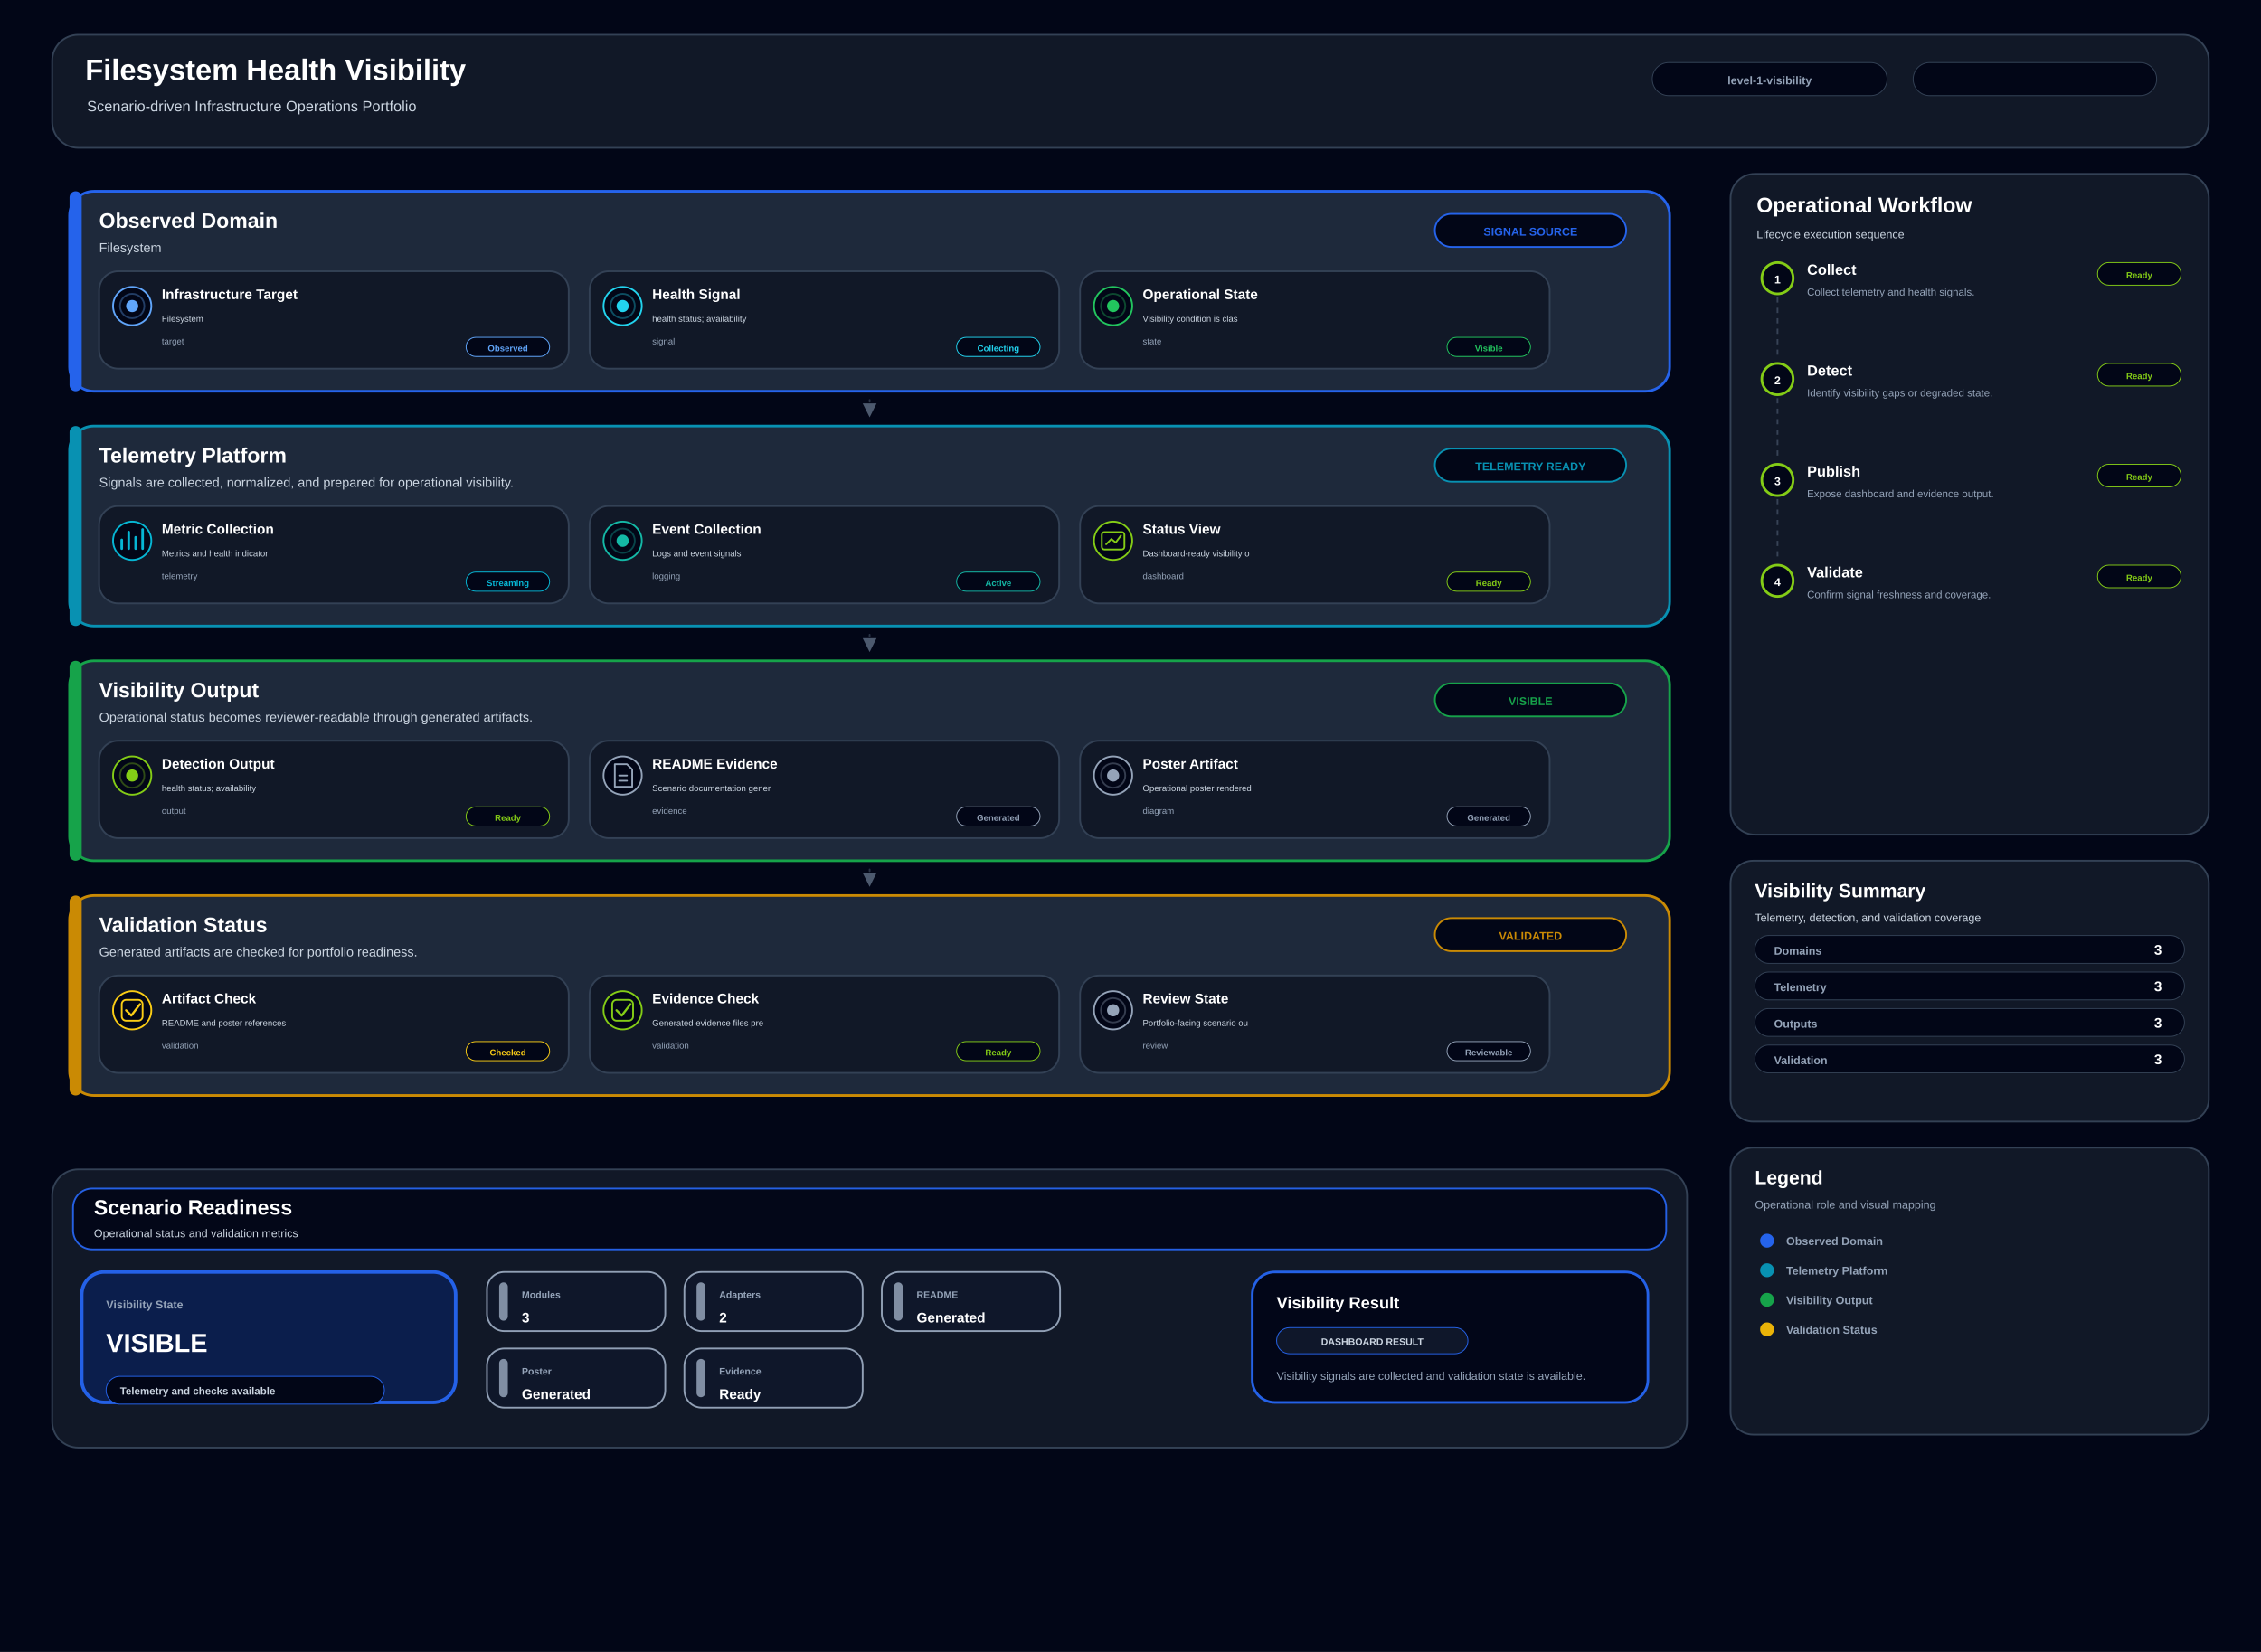
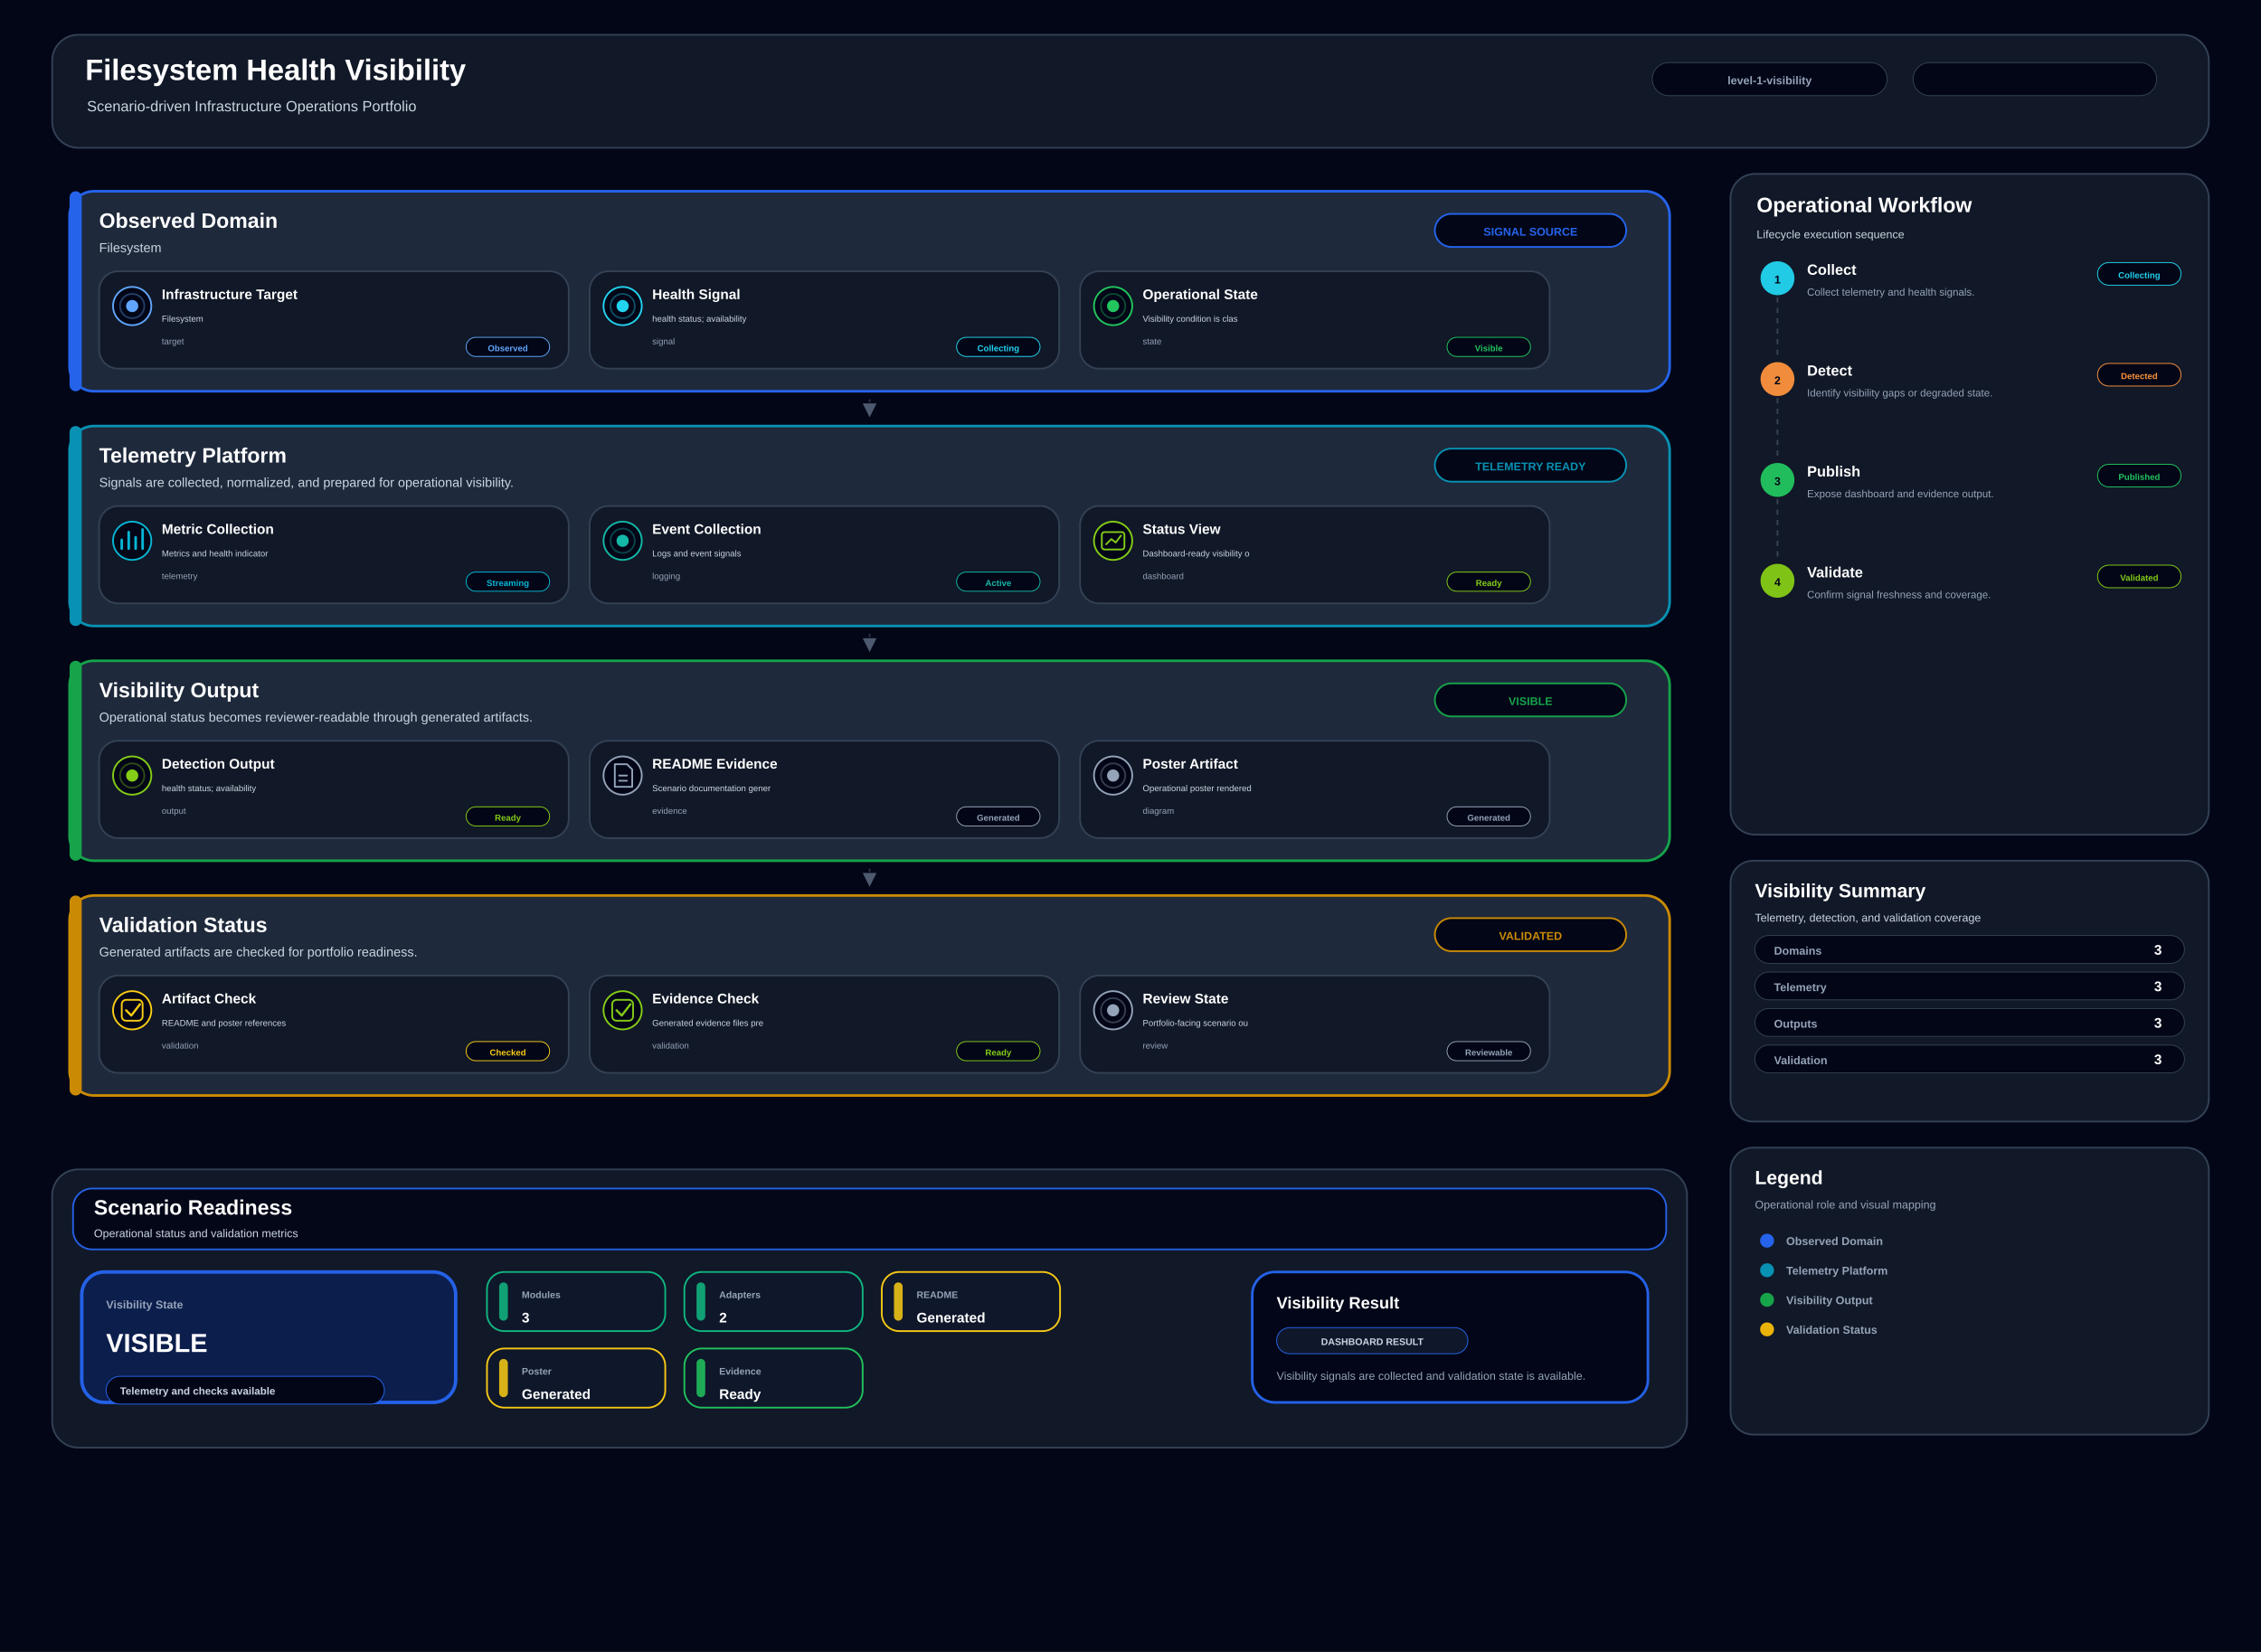
<svg xmlns="http://www.w3.org/2000/svg" width="2600" height="1900" viewBox="0 0 2600 1900" font-family="Arial, Helvetica, sans-serif">
  <style>text { font-family: Arial, Helvetica, sans-serif; letter-spacing: normal; word-spacing: normal; text-rendering: optimizeLegibility; font-kerning: normal; }</style>
  <style>text { font-family: Arial, Helvetica, sans-serif; letter-spacing: normal; word-spacing: normal; text-rendering: optimizeLegibility; font-kerning: normal; }</style>
  <rect width="2600" height="1900" fill="#020617" />
  <rect x="60" y="40" width="2480" height="130" rx="30" fill="#111827" stroke="#334155" stroke-width="2" />
  <text x="98" y="92" fill="#ffffff" font-size="34" font-weight="bold">Filesystem Health Visibility</text>
  <text x="100" y="128" fill="#cbd5e1" font-size="17">Scenario-driven Infrastructure Operations Portfolio</text>
  <rect x="1900" y="72" width="270" height="38" rx="19" fill="#020617" stroke="#334155" stroke-width="1" />
  <text x="2035" y="97" fill="#94a3b8" font-size="13" text-anchor="middle" font-weight="bold">level-1-visibility</text>
  <rect x="2200" y="72" width="280" height="38" rx="19" fill="#020617" stroke="#334155" stroke-width="1" />
  <text x="2340" y="97" fill="#94a3b8" font-size="13" text-anchor="middle" font-weight="bold" />
  <rect x="80" y="220" width="1840" height="230" rx="28" fill="#1e293b" stroke="#2563eb" stroke-width="3" />
  <rect x="80" y="220" width="14" height="230" rx="7" fill="#2563eb" />
  <text x="114" y="262" fill="#ffffff" font-size="24" font-weight="bold">Observed Domain</text>
  <text x="114" y="290" fill="#cbd5e1" font-size="15">Filesystem</text>
  <rect x="1650" y="246" width="220" height="38" rx="19" fill="#020617" stroke="#2563eb" stroke-width="2" />
  <text x="1760" y="271" fill="#2563eb" font-size="13" text-anchor="middle" font-weight="bold">SIGNAL SOURCE</text>
  <rect x="114" y="312" width="540" height="112" rx="22" fill="#111827" stroke="#334155" stroke-width="2" />
  <circle cx="152" cy="352" r="22" fill="#020617" stroke="#60a5fa" stroke-width="2" />
  <circle cx="152" cy="352" r="7" fill="#60a5fa" />
  <circle cx="152" cy="352" r="14" fill="none" stroke="#60a5fa" stroke-width="2" opacity="0.35" />
  <text x="186" y="344" fill="#ffffff" font-size="16" font-weight="bold">Infrastructure Target</text>
  <text x="186" y="370" fill="#cbd5e1" font-size="10">Filesystem</text>
  <text x="186" y="396" fill="#94a3b8" font-size="10">target</text>
  <rect x="536" y="388" width="96" height="22" rx="11" fill="#020617" stroke="#60a5fa" stroke-width="1" />
  <text x="584" y="404" fill="#60a5fa" font-size="10" text-anchor="middle" font-weight="bold">Observed</text>
  <rect x="678" y="312" width="540" height="112" rx="22" fill="#111827" stroke="#334155" stroke-width="2" />
  <circle cx="716" cy="352" r="22" fill="#020617" stroke="#22d3ee" stroke-width="2" />
  <circle cx="716" cy="352" r="7" fill="#22d3ee" />
  <circle cx="716" cy="352" r="14" fill="none" stroke="#22d3ee" stroke-width="2" opacity="0.35" />
  <text x="750" y="344" fill="#ffffff" font-size="16" font-weight="bold">Health Signal</text>
  <text x="750" y="370" fill="#cbd5e1" font-size="10">health status; availability </text>
  <text x="750" y="396" fill="#94a3b8" font-size="10">signal</text>
  <rect x="1100" y="388" width="96" height="22" rx="11" fill="#020617" stroke="#22d3ee" stroke-width="1" />
  <text x="1148" y="404" fill="#22d3ee" font-size="10" text-anchor="middle" font-weight="bold">Collecting</text>
  <rect x="1242" y="312" width="540" height="112" rx="22" fill="#111827" stroke="#334155" stroke-width="2" />
  <circle cx="1280" cy="352" r="22" fill="#020617" stroke="#22c55e" stroke-width="2" />
  <circle cx="1280" cy="352" r="7" fill="#22c55e" />
  <circle cx="1280" cy="352" r="14" fill="none" stroke="#22c55e" stroke-width="2" opacity="0.35" />
  <text x="1314" y="344" fill="#ffffff" font-size="16" font-weight="bold">Operational State</text>
  <text x="1314" y="370" fill="#cbd5e1" font-size="10">Visibility condition is clas</text>
  <text x="1314" y="396" fill="#94a3b8" font-size="10">state</text>
  <rect x="1664" y="388" width="96" height="22" rx="11" fill="#020617" stroke="#22c55e" stroke-width="1" />
  <text x="1712" y="404" fill="#22c55e" font-size="10" text-anchor="middle" font-weight="bold">Visible</text>
  <rect x="80" y="490" width="1840" height="230" rx="28" fill="#1e293b" stroke="#0891b2" stroke-width="3" />
  <rect x="80" y="490" width="14" height="230" rx="7" fill="#0891b2" />
  <text x="114" y="532" fill="#ffffff" font-size="24" font-weight="bold">Telemetry Platform</text>
  <text x="114" y="560" fill="#cbd5e1" font-size="15">Signals are collected, normalized, and prepared for operational visibility.</text>
  <rect x="1650" y="516" width="220" height="38" rx="19" fill="#020617" stroke="#0891b2" stroke-width="2" />
  <text x="1760" y="541" fill="#0891b2" font-size="13" text-anchor="middle" font-weight="bold">TELEMETRY READY</text>
  <rect x="114" y="582" width="540" height="112" rx="22" fill="#111827" stroke="#334155" stroke-width="2" />
  <circle cx="152" cy="622" r="22" fill="#020617" stroke="#06b6d4" stroke-width="2" />
  <line x1="140" y1="631" x2="140" y2="621" stroke="#06b6d4" stroke-width="3" stroke-linecap="round" />
  <line x1="148" y1="631" x2="148" y2="612" stroke="#06b6d4" stroke-width="3" stroke-linecap="round" />
  <line x1="156" y1="631" x2="156" y2="618" stroke="#06b6d4" stroke-width="3" stroke-linecap="round" />
  <line x1="164" y1="631" x2="164" y2="609" stroke="#06b6d4" stroke-width="3" stroke-linecap="round" />
  <text x="186" y="614" fill="#ffffff" font-size="16" font-weight="bold">Metric Collection</text>
  <text x="186" y="640" fill="#cbd5e1" font-size="10">Metrics and health indicator</text>
  <text x="186" y="666" fill="#94a3b8" font-size="10">telemetry</text>
  <rect x="536" y="658" width="96" height="22" rx="11" fill="#020617" stroke="#06b6d4" stroke-width="1" />
  <text x="584" y="674" fill="#06b6d4" font-size="10" text-anchor="middle" font-weight="bold">Streaming</text>
  <rect x="678" y="582" width="540" height="112" rx="22" fill="#111827" stroke="#334155" stroke-width="2" />
  <circle cx="716" cy="622" r="22" fill="#020617" stroke="#14b8a6" stroke-width="2" />
  <circle cx="716" cy="622" r="7" fill="#14b8a6" />
  <circle cx="716" cy="622" r="14" fill="none" stroke="#14b8a6" stroke-width="2" opacity="0.35" />
  <text x="750" y="614" fill="#ffffff" font-size="16" font-weight="bold">Event Collection</text>
  <text x="750" y="640" fill="#cbd5e1" font-size="10">Logs and event signals</text>
  <text x="750" y="666" fill="#94a3b8" font-size="10">logging</text>
  <rect x="1100" y="658" width="96" height="22" rx="11" fill="#020617" stroke="#14b8a6" stroke-width="1" />
  <text x="1148" y="674" fill="#14b8a6" font-size="10" text-anchor="middle" font-weight="bold">Active</text>
  <rect x="1242" y="582" width="540" height="112" rx="22" fill="#111827" stroke="#334155" stroke-width="2" />
  <circle cx="1280" cy="622" r="22" fill="#020617" stroke="#84cc16" stroke-width="2" />
  <rect x="1267" y="612" width="26" height="20" rx="3" fill="none" stroke="#84cc16" stroke-width="2" />
  <polyline points="1272,626 1278,620 1283,624 1289,616" fill="none" stroke="#84cc16" stroke-width="2" stroke-linecap="round" stroke-linejoin="round" />
  <text x="1314" y="614" fill="#ffffff" font-size="16" font-weight="bold">Status View</text>
  <text x="1314" y="640" fill="#cbd5e1" font-size="10">Dashboard-ready visibility o</text>
  <text x="1314" y="666" fill="#94a3b8" font-size="10">dashboard</text>
  <rect x="1664" y="658" width="96" height="22" rx="11" fill="#020617" stroke="#84cc16" stroke-width="1" />
  <text x="1712" y="674" fill="#84cc16" font-size="10" text-anchor="middle" font-weight="bold">Ready</text>
  <rect x="80" y="760" width="1840" height="230" rx="28" fill="#1e293b" stroke="#16a34a" stroke-width="3" />
  <rect x="80" y="760" width="14" height="230" rx="7" fill="#16a34a" />
  <text x="114" y="802" fill="#ffffff" font-size="24" font-weight="bold">Visibility Output</text>
  <text x="114" y="830" fill="#cbd5e1" font-size="15">Operational status becomes reviewer-readable through generated artifacts.</text>
  <rect x="1650" y="786" width="220" height="38" rx="19" fill="#020617" stroke="#16a34a" stroke-width="2" />
  <text x="1760" y="811" fill="#16a34a" font-size="13" text-anchor="middle" font-weight="bold">VISIBLE</text>
  <rect x="114" y="852" width="540" height="112" rx="22" fill="#111827" stroke="#334155" stroke-width="2" />
  <circle cx="152" cy="892" r="22" fill="#020617" stroke="#84cc16" stroke-width="2" />
  <circle cx="152" cy="892" r="7" fill="#84cc16" />
  <circle cx="152" cy="892" r="14" fill="none" stroke="#84cc16" stroke-width="2" opacity="0.35" />
  <text x="186" y="884" fill="#ffffff" font-size="16" font-weight="bold">Detection Output</text>
  <text x="186" y="910" fill="#cbd5e1" font-size="10">health status; availability </text>
  <text x="186" y="936" fill="#94a3b8" font-size="10">output</text>
  <rect x="536" y="928" width="96" height="22" rx="11" fill="#020617" stroke="#84cc16" stroke-width="1" />
  <text x="584" y="944" fill="#84cc16" font-size="10" text-anchor="middle" font-weight="bold">Ready</text>
  <rect x="678" y="852" width="540" height="112" rx="22" fill="#111827" stroke="#334155" stroke-width="2" />
  <circle cx="716" cy="892" r="22" fill="#020617" stroke="#94a3b8" stroke-width="2" />
  <polygon points="707,879 721,879 727,885 727,905 707,905" fill="none" stroke="#94a3b8" stroke-width="2" stroke-linejoin="round" />
  <line x1="712" y1="892" x2="721" y2="892" stroke="#94a3b8" stroke-width="2" stroke-linecap="round" />
  <line x1="712" y1="898" x2="721" y2="898" stroke="#94a3b8" stroke-width="2" stroke-linecap="round" />
  <text x="750" y="884" fill="#ffffff" font-size="16" font-weight="bold">README Evidence</text>
  <text x="750" y="910" fill="#cbd5e1" font-size="10">Scenario documentation gener</text>
  <text x="750" y="936" fill="#94a3b8" font-size="10">evidence</text>
  <rect x="1100" y="928" width="96" height="22" rx="11" fill="#020617" stroke="#94a3b8" stroke-width="1" />
  <text x="1148" y="944" fill="#94a3b8" font-size="10" text-anchor="middle" font-weight="bold">Generated</text>
  <rect x="1242" y="852" width="540" height="112" rx="22" fill="#111827" stroke="#334155" stroke-width="2" />
  <circle cx="1280" cy="892" r="22" fill="#020617" stroke="#94a3b8" stroke-width="2" />
  <circle cx="1280" cy="892" r="7" fill="#94a3b8" />
  <circle cx="1280" cy="892" r="14" fill="none" stroke="#94a3b8" stroke-width="2" opacity="0.35" />
  <text x="1314" y="884" fill="#ffffff" font-size="16" font-weight="bold">Poster Artifact</text>
  <text x="1314" y="910" fill="#cbd5e1" font-size="10">Operational poster rendered</text>
  <text x="1314" y="936" fill="#94a3b8" font-size="10">diagram</text>
  <rect x="1664" y="928" width="96" height="22" rx="11" fill="#020617" stroke="#94a3b8" stroke-width="1" />
  <text x="1712" y="944" fill="#94a3b8" font-size="10" text-anchor="middle" font-weight="bold">Generated</text>
  <rect x="80" y="1030" width="1840" height="230" rx="28" fill="#1e293b" stroke="#ca8a04" stroke-width="3" />
  <rect x="80" y="1030" width="14" height="230" rx="7" fill="#ca8a04" />
  <text x="114" y="1072" fill="#ffffff" font-size="24" font-weight="bold">Validation Status</text>
  <text x="114" y="1100" fill="#cbd5e1" font-size="15">Generated artifacts are checked for portfolio readiness.</text>
  <rect x="1650" y="1056" width="220" height="38" rx="19" fill="#020617" stroke="#ca8a04" stroke-width="2" />
  <text x="1760" y="1081" fill="#ca8a04" font-size="13" text-anchor="middle" font-weight="bold">VALIDATED</text>
  <rect x="114" y="1122" width="540" height="112" rx="22" fill="#111827" stroke="#334155" stroke-width="2" />
  <circle cx="152" cy="1162" r="22" fill="#020617" stroke="#facc15" stroke-width="2" />
  <rect x="140" y="1150" width="24" height="24" rx="5" fill="none" stroke="#facc15" stroke-width="2" />
  <polyline points="145,1162 151,1168 161,1155" fill="none" stroke="#facc15" stroke-width="2.5" stroke-linecap="round" stroke-linejoin="round" />
  <text x="186" y="1154" fill="#ffffff" font-size="16" font-weight="bold">Artifact Check</text>
  <text x="186" y="1180" fill="#cbd5e1" font-size="10">README and poster references</text>
  <text x="186" y="1206" fill="#94a3b8" font-size="10">validation</text>
  <rect x="536" y="1198" width="96" height="22" rx="11" fill="#020617" stroke="#facc15" stroke-width="1" />
  <text x="584" y="1214" fill="#facc15" font-size="10" text-anchor="middle" font-weight="bold">Checked</text>
  <rect x="678" y="1122" width="540" height="112" rx="22" fill="#111827" stroke="#334155" stroke-width="2" />
  <circle cx="716" cy="1162" r="22" fill="#020617" stroke="#84cc16" stroke-width="2" />
  <rect x="704" y="1150" width="24" height="24" rx="5" fill="none" stroke="#84cc16" stroke-width="2" />
  <polyline points="709,1162 715,1168 725,1155" fill="none" stroke="#84cc16" stroke-width="2.5" stroke-linecap="round" stroke-linejoin="round" />
  <text x="750" y="1154" fill="#ffffff" font-size="16" font-weight="bold">Evidence Check</text>
  <text x="750" y="1180" fill="#cbd5e1" font-size="10">Generated evidence files pre</text>
  <text x="750" y="1206" fill="#94a3b8" font-size="10">validation</text>
  <rect x="1100" y="1198" width="96" height="22" rx="11" fill="#020617" stroke="#84cc16" stroke-width="1" />
  <text x="1148" y="1214" fill="#84cc16" font-size="10" text-anchor="middle" font-weight="bold">Ready</text>
  <rect x="1242" y="1122" width="540" height="112" rx="22" fill="#111827" stroke="#334155" stroke-width="2" />
  <circle cx="1280" cy="1162" r="22" fill="#020617" stroke="#94a3b8" stroke-width="2" />
  <circle cx="1280" cy="1162" r="7" fill="#94a3b8" />
  <circle cx="1280" cy="1162" r="14" fill="none" stroke="#94a3b8" stroke-width="2" opacity="0.35" />
  <text x="1314" y="1154" fill="#ffffff" font-size="16" font-weight="bold">Review State</text>
  <text x="1314" y="1180" fill="#cbd5e1" font-size="10">Portfolio-facing scenario ou</text>
  <text x="1314" y="1206" fill="#94a3b8" font-size="10">review</text>
  <rect x="1664" y="1198" width="96" height="22" rx="11" fill="#020617" stroke="#94a3b8" stroke-width="1" />
  <text x="1712" y="1214" fill="#94a3b8" font-size="10" text-anchor="middle" font-weight="bold">Reviewable</text>
  <line x1="1000.0" y1="460" x2="1000.0" y2="462" stroke="#475569" stroke-width="2" stroke-linecap="round" stroke-dasharray="8 8" opacity="0.55" />
  <polygon points="992.0,464 1008.0,464 1000.0,480" fill="#64748b" opacity="0.75" />
  <line x1="1000.0" y1="730" x2="1000.0" y2="732" stroke="#475569" stroke-width="2" stroke-linecap="round" stroke-dasharray="8 8" opacity="0.55" />
  <polygon points="992.0,734 1008.0,734 1000.0,750" fill="#64748b" opacity="0.75" />
  <line x1="1000.0" y1="1000" x2="1000.0" y2="1002" stroke="#475569" stroke-width="2" stroke-linecap="round" stroke-dasharray="8 8" opacity="0.55" />
  <polygon points="992.0,1004 1008.0,1004 1000.0,1020" fill="#64748b" opacity="0.75" />
  <rect x="1990" y="200" width="550" height="760" rx="28" fill="#111827" stroke="#334155" stroke-width="2" />
  <text x="2020" y="244" fill="#ffffff" font-size="24" font-weight="bold">Operational Workflow</text>
  <text x="2020" y="274" fill="#cbd5e1" font-size="13">Lifecycle execution sequence</text>
-   <circle cx="2044" cy="320" r="18" fill="#020617" stroke="#84cc16" stroke-width="3" />
-   <text x="2044" y="326" fill="#ffffff" font-size="13" text-anchor="middle" font-weight="bold">1</text>
+   <circle cx="2044" cy="320" r="18" fill="#22d3ee" stroke="#22d3ee" stroke-width="3" opacity="0.95" />
+   <text x="2044" y="326" fill="#020617" font-size="13" text-anchor="middle" font-weight="bold">1</text>
  <text x="2078" y="316" fill="#ffffff" font-size="17" font-weight="bold">Collect</text>
  <text x="2078" y="340" fill="#94a3b8" font-size="12">Collect telemetry and health signals.</text>
-   <rect x="2412" y="302" width="96" height="26" rx="13" fill="#020617" stroke="#84cc16" stroke-width="1" />
-   <text x="2460" y="320" fill="#84cc16" font-size="10" text-anchor="middle" font-weight="bold">Ready</text>
+   <rect x="2412" y="302" width="96" height="26" rx="13" fill="#020617" stroke="#22d3ee" stroke-width="1" />
+   <text x="2460" y="320" fill="#22d3ee" font-size="10" text-anchor="middle" font-weight="bold">Collecting</text>
  <line x1="2044" y1="342" x2="2044" y2="412" stroke="#475569" stroke-width="2" stroke-dasharray="6 6" opacity="0.7" />
-   <circle cx="2044" cy="436" r="18" fill="#020617" stroke="#84cc16" stroke-width="3" />
-   <text x="2044" y="442" fill="#ffffff" font-size="13" text-anchor="middle" font-weight="bold">2</text>
+   <circle cx="2044" cy="436" r="18" fill="#fb923c" stroke="#fb923c" stroke-width="3" opacity="0.95" />
+   <text x="2044" y="442" fill="#020617" font-size="13" text-anchor="middle" font-weight="bold">2</text>
  <text x="2078" y="432" fill="#ffffff" font-size="17" font-weight="bold">Detect</text>
  <text x="2078" y="456" fill="#94a3b8" font-size="12">Identify visibility gaps or degraded state.</text>
-   <rect x="2412" y="418" width="96" height="26" rx="13" fill="#020617" stroke="#84cc16" stroke-width="1" />
-   <text x="2460" y="436" fill="#84cc16" font-size="10" text-anchor="middle" font-weight="bold">Ready</text>
+   <rect x="2412" y="418" width="96" height="26" rx="13" fill="#020617" stroke="#fb923c" stroke-width="1" />
+   <text x="2460" y="436" fill="#fb923c" font-size="10" text-anchor="middle" font-weight="bold">Detected</text>
  <line x1="2044" y1="458" x2="2044" y2="528" stroke="#475569" stroke-width="2" stroke-dasharray="6 6" opacity="0.7" />
-   <circle cx="2044" cy="552" r="18" fill="#020617" stroke="#84cc16" stroke-width="3" />
-   <text x="2044" y="558" fill="#ffffff" font-size="13" text-anchor="middle" font-weight="bold">3</text>
+   <circle cx="2044" cy="552" r="18" fill="#22c55e" stroke="#22c55e" stroke-width="3" opacity="0.95" />
+   <text x="2044" y="558" fill="#020617" font-size="13" text-anchor="middle" font-weight="bold">3</text>
  <text x="2078" y="548" fill="#ffffff" font-size="17" font-weight="bold">Publish</text>
  <text x="2078" y="572" fill="#94a3b8" font-size="12">Expose dashboard and evidence output.</text>
-   <rect x="2412" y="534" width="96" height="26" rx="13" fill="#020617" stroke="#84cc16" stroke-width="1" />
-   <text x="2460" y="552" fill="#84cc16" font-size="10" text-anchor="middle" font-weight="bold">Ready</text>
+   <rect x="2412" y="534" width="96" height="26" rx="13" fill="#020617" stroke="#22c55e" stroke-width="1" />
+   <text x="2460" y="552" fill="#22c55e" font-size="10" text-anchor="middle" font-weight="bold">Published</text>
  <line x1="2044" y1="574" x2="2044" y2="644" stroke="#475569" stroke-width="2" stroke-dasharray="6 6" opacity="0.7" />
-   <circle cx="2044" cy="668" r="18" fill="#020617" stroke="#84cc16" stroke-width="3" />
-   <text x="2044" y="674" fill="#ffffff" font-size="13" text-anchor="middle" font-weight="bold">4</text>
+   <circle cx="2044" cy="668" r="18" fill="#84cc16" stroke="#84cc16" stroke-width="3" opacity="0.95" />
+   <text x="2044" y="674" fill="#020617" font-size="13" text-anchor="middle" font-weight="bold">4</text>
  <text x="2078" y="664" fill="#ffffff" font-size="17" font-weight="bold">Validate</text>
  <text x="2078" y="688" fill="#94a3b8" font-size="12">Confirm signal freshness and coverage.</text>
  <rect x="2412" y="650" width="96" height="26" rx="13" fill="#020617" stroke="#84cc16" stroke-width="1" />
-   <text x="2460" y="668" fill="#84cc16" font-size="10" text-anchor="middle" font-weight="bold">Ready</text>
+   <text x="2460" y="668" fill="#84cc16" font-size="10" text-anchor="middle" font-weight="bold">Validated</text>
  <rect x="1990" y="990" width="550" height="300" rx="26" fill="#111827" stroke="#334155" stroke-width="2" />
  <text x="2018" y="1032" fill="#ffffff" font-size="22" font-weight="bold">Visibility Summary</text>
  <text x="2018" y="1060" fill="#cbd5e1" font-size="13">Telemetry, detection, and validation coverage</text>
  <rect x="2018" y="1076" width="494" height="32" rx="16" fill="#020617" stroke="#334155" stroke-width="1" />
  <text x="2040" y="1098" fill="#94a3b8" font-size="13" font-weight="bold">Domains</text>
  <text x="2486" y="1098" fill="#ffffff" font-size="16" text-anchor="end" font-weight="bold">3</text>
  <rect x="2018" y="1118" width="494" height="32" rx="16" fill="#020617" stroke="#334155" stroke-width="1" />
  <text x="2040" y="1140" fill="#94a3b8" font-size="13" font-weight="bold">Telemetry</text>
  <text x="2486" y="1140" fill="#ffffff" font-size="16" text-anchor="end" font-weight="bold">3</text>
  <rect x="2018" y="1160" width="494" height="32" rx="16" fill="#020617" stroke="#334155" stroke-width="1" />
  <text x="2040" y="1182" fill="#94a3b8" font-size="13" font-weight="bold">Outputs</text>
  <text x="2486" y="1182" fill="#ffffff" font-size="16" text-anchor="end" font-weight="bold">3</text>
  <rect x="2018" y="1202" width="494" height="32" rx="16" fill="#020617" stroke="#334155" stroke-width="1" />
  <text x="2040" y="1224" fill="#94a3b8" font-size="13" font-weight="bold">Validation</text>
  <text x="2486" y="1224" fill="#ffffff" font-size="16" text-anchor="end" font-weight="bold">3</text>
  <rect x="60" y="1345" width="1880" height="320" rx="30" fill="#111827" stroke="#334155" stroke-width="2" />
  <rect x="84" y="1367" width="1832" height="70" rx="22" fill="#020617" stroke="#2563eb" stroke-width="2" opacity="0.96" />
  <text x="108" y="1397" fill="#ffffff" font-size="24" font-weight="bold">Scenario Readiness</text>
  <text x="108" y="1423" fill="#cbd5e1" font-size="13">Operational status and validation metrics</text>
  <rect x="94" y="1463" width="430" height="150" rx="26" fill="#0b1f4d" stroke="#2563eb" stroke-width="4" opacity="0.98" />
  <text x="122" y="1505" fill="#94a3b8" font-size="13" font-weight="bold">Visibility State</text>
  <text x="122" y="1555" fill="#ffffff" font-size="30" font-weight="bold">VISIBLE</text>
  <rect x="122" y="1583" width="320" height="32" rx="16" fill="#020617" stroke="#2563eb" stroke-width="1" />
  <text x="138" y="1604" fill="#cbd5e1" font-size="12" font-weight="bold">Telemetry and checks available</text>
-   <rect x="560" y="1463" width="205" height="68" rx="20" fill="#0f172a" stroke="#94a3b8" stroke-width="2" opacity="0.98" />
-   <rect x="574" y="1475" width="10" height="44" rx="5" fill="#94a3b8" opacity="0.85" />
+   <rect x="560" y="1463" width="205" height="68" rx="20" fill="#0f172a" stroke="#10b981" stroke-width="2" opacity="0.98" />
+   <rect x="574" y="1475" width="10" height="44" rx="5" fill="#10b981" opacity="0.85" />
  <text x="600" y="1493" fill="#94a3b8" font-size="11" font-weight="bold">Modules</text>
  <text x="600" y="1521" fill="#ffffff" font-size="16" font-weight="bold">3</text>
-   <rect x="787" y="1463" width="205" height="68" rx="20" fill="#0f172a" stroke="#94a3b8" stroke-width="2" opacity="0.98" />
-   <rect x="801" y="1475" width="10" height="44" rx="5" fill="#94a3b8" opacity="0.85" />
+   <rect x="787" y="1463" width="205" height="68" rx="20" fill="#0f172a" stroke="#10b981" stroke-width="2" opacity="0.98" />
+   <rect x="801" y="1475" width="10" height="44" rx="5" fill="#10b981" opacity="0.85" />
  <text x="827" y="1493" fill="#94a3b8" font-size="11" font-weight="bold">Adapters</text>
  <text x="827" y="1521" fill="#ffffff" font-size="16" font-weight="bold">2</text>
-   <rect x="1014" y="1463" width="205" height="68" rx="20" fill="#0f172a" stroke="#94a3b8" stroke-width="2" opacity="0.98" />
-   <rect x="1028" y="1475" width="10" height="44" rx="5" fill="#94a3b8" opacity="0.85" />
+   <rect x="1014" y="1463" width="205" height="68" rx="20" fill="#0f172a" stroke="#facc15" stroke-width="2" opacity="0.98" />
+   <rect x="1028" y="1475" width="10" height="44" rx="5" fill="#facc15" opacity="0.85" />
  <text x="1054" y="1493" fill="#94a3b8" font-size="11" font-weight="bold">README</text>
  <text x="1054" y="1521" fill="#ffffff" font-size="16" font-weight="bold">Generated</text>
-   <rect x="560" y="1551" width="205" height="68" rx="20" fill="#0f172a" stroke="#94a3b8" stroke-width="2" opacity="0.98" />
-   <rect x="574" y="1563" width="10" height="44" rx="5" fill="#94a3b8" opacity="0.85" />
+   <rect x="560" y="1551" width="205" height="68" rx="20" fill="#0f172a" stroke="#facc15" stroke-width="2" opacity="0.98" />
+   <rect x="574" y="1563" width="10" height="44" rx="5" fill="#facc15" opacity="0.85" />
  <text x="600" y="1581" fill="#94a3b8" font-size="11" font-weight="bold">Poster</text>
  <text x="600" y="1609" fill="#ffffff" font-size="16" font-weight="bold">Generated</text>
-   <rect x="787" y="1551" width="205" height="68" rx="20" fill="#0f172a" stroke="#94a3b8" stroke-width="2" opacity="0.98" />
-   <rect x="801" y="1563" width="10" height="44" rx="5" fill="#94a3b8" opacity="0.85" />
+   <rect x="787" y="1551" width="205" height="68" rx="20" fill="#0f172a" stroke="#22c55e" stroke-width="2" opacity="0.98" />
+   <rect x="801" y="1563" width="10" height="44" rx="5" fill="#22c55e" opacity="0.85" />
  <text x="827" y="1581" fill="#94a3b8" font-size="11" font-weight="bold">Evidence</text>
  <text x="827" y="1609" fill="#ffffff" font-size="16" font-weight="bold">Ready</text>
  <rect x="1440" y="1463" width="455" height="150" rx="26" fill="#020617" stroke="#2563eb" stroke-width="3" opacity="0.98" />
  <text x="1468" y="1505" fill="#ffffff" font-size="19" font-weight="bold">Visibility Result</text>
  <rect x="1468" y="1527" width="220" height="30" rx="15" fill="#0f172a" stroke="#2563eb" stroke-width="1" />
  <text x="1578" y="1547" fill="#cbd5e1" font-size="11" text-anchor="middle" font-weight="bold">DASHBOARD RESULT</text>
  <text x="1468" y="1587" fill="#94a3b8" font-size="13">Visibility signals are collected and validation state is available.</text>
  <rect x="1990" y="1320" width="550" height="330" rx="26" fill="#111827" stroke="#334155" stroke-width="2" />
  <text x="2018" y="1362" fill="#ffffff" font-size="22" font-weight="bold">Legend</text>
  <text x="2018" y="1390" fill="#94a3b8" font-size="13">Operational role and visual mapping</text>
  <circle cx="2032" cy="1427" r="8" fill="#2563eb" />
  <text x="2054" y="1432" fill="#94a3b8" font-size="13" font-weight="bold">Observed Domain</text>
  <circle cx="2032" cy="1461" r="8" fill="#0891b2" />
  <text x="2054" y="1466" fill="#94a3b8" font-size="13" font-weight="bold">Telemetry Platform</text>
  <circle cx="2032" cy="1495" r="8" fill="#16a34a" />
  <text x="2054" y="1500" fill="#94a3b8" font-size="13" font-weight="bold">Visibility Output</text>
  <circle cx="2032" cy="1529" r="8" fill="#eab308" />
  <text x="2054" y="1534" fill="#94a3b8" font-size="13" font-weight="bold">Validation Status</text>
</svg>
